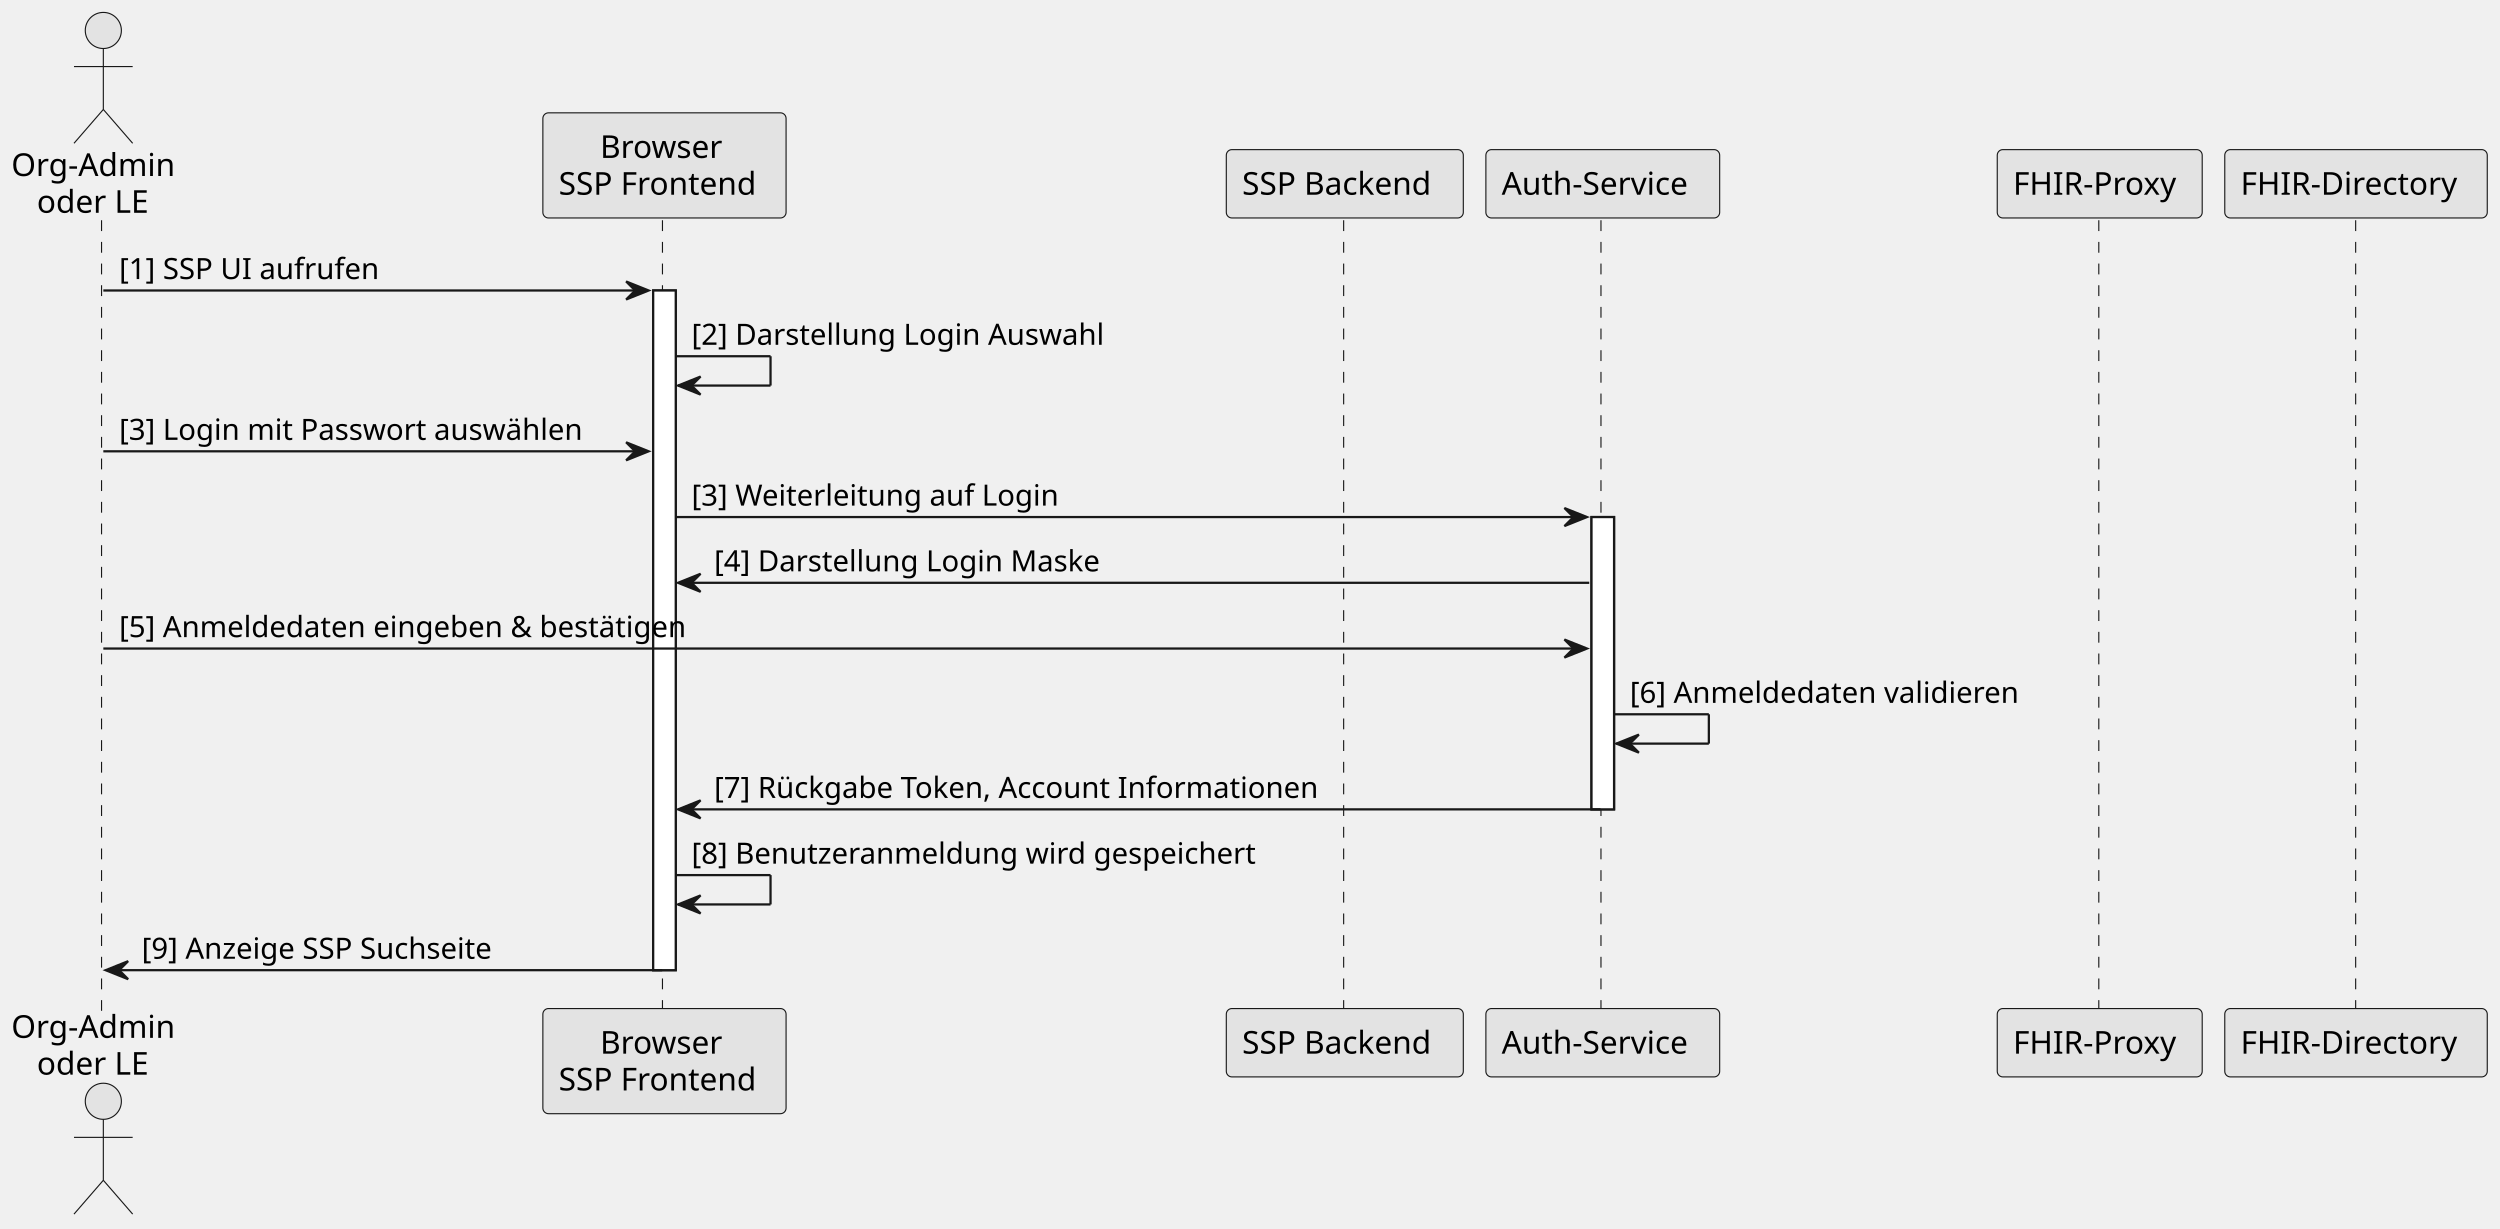
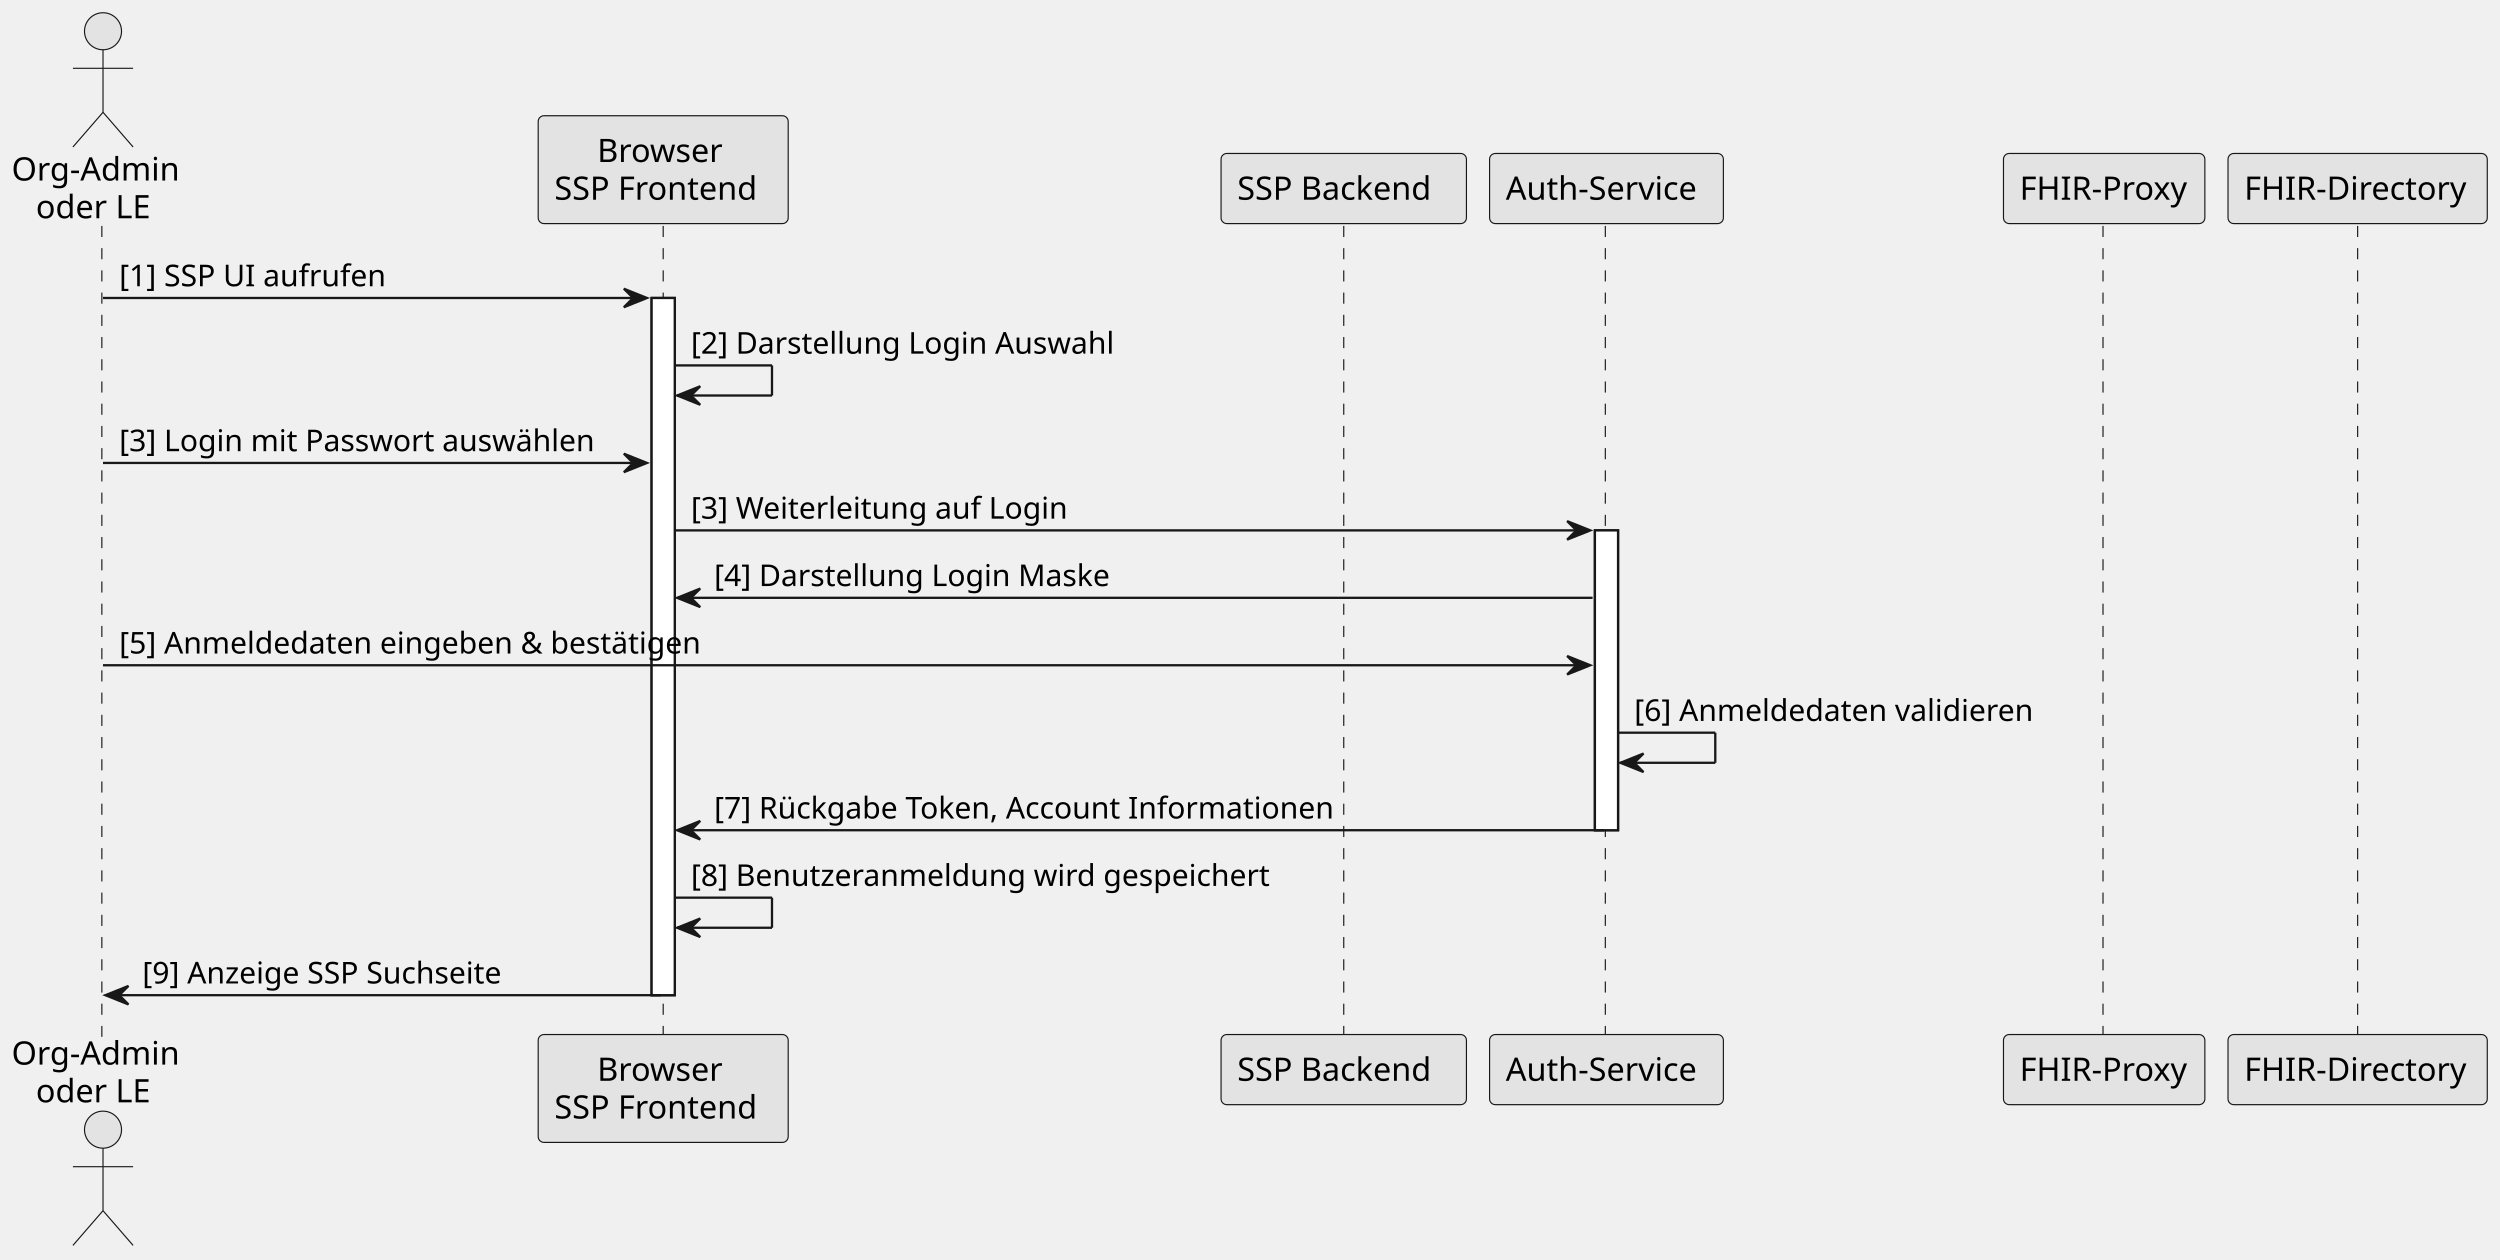
- <svg xmlns="http://www.w3.org/2000/svg" contentStyleType="text/css" data-diagram-type="SEQUENCE" height="567.708px" preserveAspectRatio="none" style="width:1154px;height:567px;background:#FFFFFF;" version="1.1" viewBox="0 0 1154 567" width="1154.167px" zoomAndPan="magnify">
+ <svg xmlns="http://www.w3.org/2000/svg" contentStyleType="text/css" height="567.708px" preserveAspectRatio="none" style="width:1125px;height:567px;background:#FFFFFF;" version="1.1" viewBox="0 0 1125 567" width="1125px" zoomAndPan="magnify">
  <defs />
  <g>
-     <g>
-       <rect fill="#FFFFFF" height="313.745" style="stroke:#181818;stroke-width:1.042;" width="10.417" x="301.51" y="134.09" />
-     </g>
-     <g>
-       <rect fill="#FFFFFF" height="134.928" style="stroke:#181818;stroke-width:1.042;" width="10.417" x="734.635" y="238.672" />
-     </g>
-     <g>
-       <rect fill="#000000" fill-opacity="0" height="364.925" width="8.333" x="43.53" y="101.66" />
-       <line style="stroke:#181818;stroke-width:0.521;stroke-dasharray:5.0,5.0;" x1="46.875" x2="46.875" y1="101.66" y2="466.585" />
-     </g>
-     <g>
-       <rect fill="#000000" fill-opacity="0" height="364.925" width="8.333" x="302.552" y="101.66" />
-       <line style="stroke:#181818;stroke-width:0.521;stroke-dasharray:5.0,5.0;" x1="305.794" x2="305.794" y1="101.66" y2="466.585" />
-     </g>
-     <g>
-       <rect fill="#000000" fill-opacity="0" height="364.925" width="8.333" x="616.597" y="101.66" />
-       <line style="stroke:#181818;stroke-width:0.521;stroke-dasharray:5.0,5.0;" x1="620.229" x2="620.229" y1="101.66" y2="466.585" />
-     </g>
-     <g>
-       <rect fill="#000000" fill-opacity="0" height="364.925" width="8.333" x="735.677" y="101.66" />
-       <line style="stroke:#181818;stroke-width:0.521;stroke-dasharray:5.0,5.0;" x1="739.008" x2="739.008" y1="101.66" y2="466.585" />
-     </g>
-     <g>
-       <rect fill="#000000" fill-opacity="0" height="364.925" width="8.333" x="965.067" y="101.66" />
-       <line style="stroke:#181818;stroke-width:0.521;stroke-dasharray:5.0,5.0;" x1="968.806" x2="968.806" y1="101.66" y2="466.585" />
-     </g>
-     <g>
-       <rect fill="#000000" fill-opacity="0" height="364.925" width="8.333" x="1083.371" y="101.66" />
-       <line style="stroke:#181818;stroke-width:0.521;stroke-dasharray:5.0,5.0;" x1="1087.371" x2="1087.371" y1="101.66" y2="466.585" />
-     </g>
-     <g class="participant participant-head" data-participant="o">
-       <text fill="#000000" font-family="sans-serif" font-size="14.583" lengthAdjust="spacing" textLength="78.727" x="5.208" y="81.245">Org-Admin</text>
-       <text fill="#000000" font-family="sans-serif" font-size="14.583" lengthAdjust="spacing" textLength="55.122" x="17.011" y="98.221">oder LE</text>
-       <ellipse cx="47.697" cy="14.062" fill="#E3E3E3" rx="8.333" ry="8.333" style="stroke:#181818;stroke-width:0.521;" />
-       <path d="M47.697,22.396 L47.697,50.521 M34.155,30.729 L61.239,30.729 M47.697,50.521 L34.155,66.146 M47.697,50.521 L61.239,66.146" fill="none" style="stroke:#181818;stroke-width:0.521;" />
-     </g>
-     <g class="participant participant-tail" data-participant="o">
-       <text fill="#000000" font-family="sans-serif" font-size="14.583" lengthAdjust="spacing" textLength="78.727" x="5.208" y="479.08">Org-Admin</text>
-       <text fill="#000000" font-family="sans-serif" font-size="14.583" lengthAdjust="spacing" textLength="55.122" x="17.011" y="496.056">oder LE</text>
-       <ellipse cx="47.697" cy="508.35" fill="#E3E3E3" rx="8.333" ry="8.333" style="stroke:#181818;stroke-width:0.521;" />
-       <path d="M47.697,516.683 L47.697,544.808 M34.155,525.016 L61.239,525.016 M47.697,544.808 L34.155,560.433 M47.697,544.808 L61.239,560.433" fill="none" style="stroke:#181818;stroke-width:0.521;" />
-     </g>
-     <g class="participant participant-head" data-participant="cl">
-       <rect fill="#E3E3E3" height="48.535" rx="2.604" ry="2.604" style="stroke:#181818;stroke-width:0.521;" width="112.266" x="250.585" y="52.083" />
-       <text fill="#000000" font-family="sans-serif" font-size="14.583" lengthAdjust="spacing" textLength="59.416" x="277.011" y="72.912">Browser</text>
-       <text fill="#000000" font-family="sans-serif" font-size="14.583" lengthAdjust="spacing" textLength="97.683" x="257.877" y="89.888">SSP Frontend</text>
-     </g>
-     <g class="participant participant-tail" data-participant="cl">
-       <rect fill="#E3E3E3" height="48.535" rx="2.604" ry="2.604" style="stroke:#181818;stroke-width:0.521;" width="112.266" x="250.585" y="465.544" />
-       <text fill="#000000" font-family="sans-serif" font-size="14.583" lengthAdjust="spacing" textLength="59.416" x="277.011" y="486.372">Browser</text>
-       <text fill="#000000" font-family="sans-serif" font-size="14.583" lengthAdjust="spacing" textLength="97.683" x="257.877" y="503.348">SSP Frontend</text>
-     </g>
-     <g class="participant participant-head" data-participant="be">
-       <rect fill="#E3E3E3" height="31.559" rx="2.604" ry="2.604" style="stroke:#181818;stroke-width:0.521;" width="109.403" x="566.062" y="69.059" />
-       <text fill="#000000" font-family="sans-serif" font-size="14.583" lengthAdjust="spacing" textLength="94.82" x="573.354" y="89.888">SSP Backend</text>
-     </g>
-     <g class="participant participant-tail" data-participant="be">
-       <rect fill="#E3E3E3" height="31.559" rx="2.604" ry="2.604" style="stroke:#181818;stroke-width:0.521;" width="109.403" x="566.062" y="465.544" />
-       <text fill="#000000" font-family="sans-serif" font-size="14.583" lengthAdjust="spacing" textLength="94.82" x="573.354" y="486.372">SSP Backend</text>
-     </g>
-     <g class="participant participant-head" data-participant="au">
-       <rect fill="#E3E3E3" height="31.559" rx="2.604" ry="2.604" style="stroke:#181818;stroke-width:0.521;" width="107.922" x="685.883" y="69.059" />
-       <text fill="#000000" font-family="sans-serif" font-size="14.583" lengthAdjust="spacing" textLength="93.339" x="693.174" y="89.888">Auth-Service</text>
-     </g>
-     <g class="participant participant-tail" data-participant="au">
-       <rect fill="#E3E3E3" height="31.559" rx="2.604" ry="2.604" style="stroke:#181818;stroke-width:0.521;" width="107.922" x="685.883" y="465.544" />
-       <text fill="#000000" font-family="sans-serif" font-size="14.583" lengthAdjust="spacing" textLength="93.339" x="693.174" y="486.372">Auth-Service</text>
-     </g>
-     <g class="participant participant-head" data-participant="fp">
-       <rect fill="#E3E3E3" height="31.559" rx="2.604" ry="2.604" style="stroke:#181818;stroke-width:0.521;" width="94.606" x="921.931" y="69.059" />
-       <text fill="#000000" font-family="sans-serif" font-size="14.583" lengthAdjust="spacing" textLength="80.023" x="929.223" y="89.888">FHIR-Proxy</text>
-     </g>
-     <g class="participant participant-tail" data-participant="fp">
-       <rect fill="#E3E3E3" height="31.559" rx="2.604" ry="2.604" style="stroke:#181818;stroke-width:0.521;" width="94.606" x="921.931" y="465.544" />
-       <text fill="#000000" font-family="sans-serif" font-size="14.583" lengthAdjust="spacing" textLength="80.023" x="929.223" y="486.372">FHIR-Proxy</text>
-     </g>
-     <g class="participant participant-head" data-participant="fd">
-       <rect fill="#E3E3E3" height="31.559" rx="2.604" ry="2.604" style="stroke:#181818;stroke-width:0.521;" width="121.167" x="1026.954" y="69.059" />
-       <text fill="#000000" font-family="sans-serif" font-size="14.583" lengthAdjust="spacing" textLength="106.584" x="1034.246" y="89.888">FHIR-Directory</text>
-     </g>
-     <g class="participant participant-tail" data-participant="fd">
-       <rect fill="#E3E3E3" height="31.559" rx="2.604" ry="2.604" style="stroke:#181818;stroke-width:0.521;" width="121.167" x="1026.954" y="465.544" />
-       <text fill="#000000" font-family="sans-serif" font-size="14.583" lengthAdjust="spacing" textLength="106.584" x="1034.246" y="486.372">FHIR-Directory</text>
-     </g>
-     <g>
-       <rect fill="#FFFFFF" height="313.745" style="stroke:#181818;stroke-width:1.042;" width="10.417" x="301.51" y="134.09" />
-     </g>
-     <g>
-       <rect fill="#FFFFFF" height="134.928" style="stroke:#181818;stroke-width:1.042;" width="10.417" x="734.635" y="238.672" />
-     </g>
-     <g class="message" data-participant-1="o" data-participant-2="cl">
-       <polygon fill="#181818" points="289.01,129.923,299.427,134.09,289.01,138.257,293.177,134.09" style="stroke:#181818;stroke-width:1.042;" />
-       <line style="stroke:#181818;stroke-width:1.042;" x1="47.697" x2="295.26" y1="134.09" y2="134.09" />
-       <text fill="#000000" font-family="sans-serif" font-size="13.542" lengthAdjust="spacing" textLength="128.838" x="54.989" y="128.813">[1] SSP UI aufrufen</text>
-     </g>
-     <g class="message" data-participant-1="cl" data-participant-2="cl">
-       <line style="stroke:#181818;stroke-width:1.042;" x1="311.927" x2="355.677" y1="164.437" y2="164.437" />
-       <line style="stroke:#181818;stroke-width:1.042;" x1="355.677" x2="355.677" y1="164.437" y2="177.978" />
-       <line style="stroke:#181818;stroke-width:1.042;" x1="312.968" x2="355.677" y1="177.978" y2="177.978" />
-       <polygon fill="#181818" points="323.385,173.812,312.968,177.978,323.385,182.145,319.218,177.978" style="stroke:#181818;stroke-width:1.042;" />
-       <text fill="#000000" font-family="sans-serif" font-size="13.542" lengthAdjust="spacing" textLength="203.76" x="319.218" y="159.16">[2] Darstellung Login Auswahl</text>
-     </g>
-     <g class="message" data-participant-1="o" data-participant-2="cl">
-       <polygon fill="#181818" points="289.01,204.159,299.427,208.325,289.01,212.492,293.177,208.325" style="stroke:#181818;stroke-width:1.042;" />
-       <line style="stroke:#181818;stroke-width:1.042;" x1="47.697" x2="295.26" y1="208.325" y2="208.325" />
-       <text fill="#000000" font-family="sans-serif" font-size="13.542" lengthAdjust="spacing" textLength="228.813" x="54.989" y="203.048">[3] Login mit Passwort auswählen</text>
-     </g>
-     <g class="message" data-participant-1="cl" data-participant-2="au">
-       <polygon fill="#181818" points="722.135,234.505,732.552,238.672,722.135,242.839,726.302,238.672" style="stroke:#181818;stroke-width:1.042;" />
-       <line style="stroke:#181818;stroke-width:1.042;" x1="311.927" x2="728.385" y1="238.672" y2="238.672" />
-       <text fill="#000000" font-family="sans-serif" font-size="13.542" lengthAdjust="spacing" textLength="182.131" x="319.218" y="233.395">[3] Weiterleitung auf Login</text>
-     </g>
-     <g class="message" data-participant-1="au" data-participant-2="cl">
-       <polygon fill="#181818" points="323.385,264.852,312.968,269.019,323.385,273.185,319.218,269.019" style="stroke:#181818;stroke-width:1.042;" />
-       <line style="stroke:#181818;stroke-width:1.042;" x1="317.135" x2="733.594" y1="269.019" y2="269.019" />
-       <text fill="#000000" font-family="sans-serif" font-size="13.542" lengthAdjust="spacing" textLength="190.35" x="329.635" y="263.742">[4] Darstellung Login Maske</text>
-     </g>
-     <g class="message" data-participant-1="o" data-participant-2="au">
-       <polygon fill="#181818" points="722.135,295.199,732.552,299.365,722.135,303.532,726.302,299.365" style="stroke:#181818;stroke-width:1.042;" />
-       <line style="stroke:#181818;stroke-width:1.042;" x1="47.697" x2="728.385" y1="299.365" y2="299.365" />
-       <text fill="#000000" font-family="sans-serif" font-size="13.542" lengthAdjust="spacing" textLength="281.419" x="54.989" y="294.088">[5] Anmeldedaten eingeben &amp; bestätigen</text>
-     </g>
-     <g class="message" data-participant-1="au" data-participant-2="au">
-       <line style="stroke:#181818;stroke-width:1.042;" x1="745.052" x2="788.802" y1="329.712" y2="329.712" />
-       <line style="stroke:#181818;stroke-width:1.042;" x1="788.802" x2="788.802" y1="329.712" y2="343.254" />
-       <line style="stroke:#181818;stroke-width:1.042;" x1="746.094" x2="788.802" y1="343.254" y2="343.254" />
-       <polygon fill="#181818" points="756.51,339.087,746.094,343.254,756.51,347.42,752.344,343.254" style="stroke:#181818;stroke-width:1.042;" />
-       <text fill="#000000" font-family="sans-serif" font-size="13.542" lengthAdjust="spacing" textLength="193.974" x="752.344" y="324.435">[6] Anmeldedaten validieren</text>
-     </g>
-     <g class="message" data-participant-1="au" data-participant-2="cl">
-       <polygon fill="#181818" points="323.385,369.434,312.968,373.6,323.385,377.767,319.218,373.6" style="stroke:#181818;stroke-width:1.042;" />
-       <line style="stroke:#181818;stroke-width:1.042;" x1="317.135" x2="738.802" y1="373.6" y2="373.6" />
-       <text fill="#000000" font-family="sans-serif" font-size="13.542" lengthAdjust="spacing" textLength="299.57" x="329.635" y="368.323">[7] Rückgabe Token, Account Informationen</text>
-     </g>
-     <g class="message" data-participant-1="cl" data-participant-2="cl">
-       <line style="stroke:#181818;stroke-width:1.042;" x1="311.927" x2="355.677" y1="403.947" y2="403.947" />
-       <line style="stroke:#181818;stroke-width:1.042;" x1="355.677" x2="355.677" y1="403.947" y2="417.489" />
-       <line style="stroke:#181818;stroke-width:1.042;" x1="312.968" x2="355.677" y1="417.489" y2="417.489" />
-       <polygon fill="#181818" points="323.385,413.322,312.968,417.489,323.385,421.655,319.218,417.489" style="stroke:#181818;stroke-width:1.042;" />
-       <text fill="#000000" font-family="sans-serif" font-size="13.542" lengthAdjust="spacing" textLength="278.629" x="319.218" y="398.67">[8] Benutzeranmeldung wird gespeichert</text>
-     </g>
-     <g class="message" data-participant-1="cl" data-participant-2="o">
-       <polygon fill="#181818" points="59.155,443.669,48.739,447.835,59.155,452.002,54.989,447.835" style="stroke:#181818;stroke-width:1.042;" />
-       <line style="stroke:#181818;stroke-width:1.042;" x1="52.905" x2="305.677" y1="447.835" y2="447.835" />
-       <text fill="#000000" font-family="sans-serif" font-size="13.542" lengthAdjust="spacing" textLength="177.424" x="65.405" y="442.558">[9] Anzeige SSP Suchseite</text>
-     </g>
+     <rect fill="#FFFFFF" height="313.745" style="stroke:#181818;stroke-width:1.042;" width="10.417" x="293.229" y="134.09" />
+     <rect fill="#FFFFFF" height="134.928" style="stroke:#181818;stroke-width:1.042;" width="10.417" x="717.708" y="238.672" />
+     <line style="stroke:#181818;stroke-width:0.521;stroke-dasharray:5.0,5.0;" x1="45.833" x2="45.833" y1="101.66" y2="466.585" />
+     <line style="stroke:#181818;stroke-width:0.521;stroke-dasharray:5.0,5.0;" x1="298.438" x2="298.438" y1="101.66" y2="466.585" />
+     <line style="stroke:#181818;stroke-width:0.521;stroke-dasharray:5.0,5.0;" x1="604.688" x2="604.688" y1="101.66" y2="466.585" />
+     <line style="stroke:#181818;stroke-width:0.521;stroke-dasharray:5.0,5.0;" x1="722.396" x2="722.396" y1="101.66" y2="466.585" />
+     <line style="stroke:#181818;stroke-width:0.521;stroke-dasharray:5.0,5.0;" x1="946.354" x2="946.354" y1="101.66" y2="466.585" />
+     <line style="stroke:#181818;stroke-width:0.521;stroke-dasharray:5.0,5.0;" x1="1060.938" x2="1060.938" y1="101.66" y2="466.585" />
+     <text fill="#000000" font-family="sans-serif" font-size="14.583" lengthAdjust="spacing" textLength="76.042" x="5.208" y="81.245">Org-Admin</text>
+     <text fill="#000000" font-family="sans-serif" font-size="14.583" lengthAdjust="spacing" textLength="54.167" x="16.146" y="98.221">oder LE</text>
+     <ellipse cx="46.354" cy="14.062" fill="#E3E3E3" rx="8.333" ry="8.333" style="stroke:#181818;stroke-width:0.521;" />
+     <path d="M46.354,22.396 L46.354,50.521 M32.812,30.729 L59.896,30.729 M46.354,50.521 L32.812,66.146 M46.354,50.521 L59.896,66.146 " fill="none" style="stroke:#181818;stroke-width:0.521;" />
+     <text fill="#000000" font-family="sans-serif" font-size="14.583" lengthAdjust="spacing" textLength="76.042" x="5.208" y="479.08">Org-Admin</text>
+     <text fill="#000000" font-family="sans-serif" font-size="14.583" lengthAdjust="spacing" textLength="54.167" x="16.146" y="496.056">oder LE</text>
+     <ellipse cx="46.354" cy="508.35" fill="#E3E3E3" rx="8.333" ry="8.333" style="stroke:#181818;stroke-width:0.521;" />
+     <path d="M46.354,516.683 L46.354,544.808 M32.812,525.016 L59.896,525.016 M46.354,544.808 L32.812,560.433 M46.354,544.808 L59.896,560.433 " fill="none" style="stroke:#181818;stroke-width:0.521;" />
+     <rect fill="#E3E3E3" height="48.535" rx="2.604" ry="2.604" style="stroke:#181818;stroke-width:0.521;" width="112.5" x="242.188" y="52.083" />
+     <text fill="#000000" font-family="sans-serif" font-size="14.583" lengthAdjust="spacing" textLength="59.375" x="268.75" y="72.912">Browser</text>
+     <text fill="#000000" font-family="sans-serif" font-size="14.583" lengthAdjust="spacing" textLength="97.917" x="249.479" y="89.888">SSP Frontend</text>
+     <rect fill="#E3E3E3" height="48.535" rx="2.604" ry="2.604" style="stroke:#181818;stroke-width:0.521;" width="112.5" x="242.188" y="465.544" />
+     <text fill="#000000" font-family="sans-serif" font-size="14.583" lengthAdjust="spacing" textLength="59.375" x="268.75" y="486.372">Browser</text>
+     <text fill="#000000" font-family="sans-serif" font-size="14.583" lengthAdjust="spacing" textLength="97.917" x="249.479" y="503.348">SSP Frontend</text>
+     <rect fill="#E3E3E3" height="31.559" rx="2.604" ry="2.604" style="stroke:#181818;stroke-width:0.521;" width="110.417" x="549.479" y="69.059" />
+     <text fill="#000000" font-family="sans-serif" font-size="14.583" lengthAdjust="spacing" textLength="95.833" x="556.771" y="89.888">SSP Backend</text>
+     <rect fill="#E3E3E3" height="31.559" rx="2.604" ry="2.604" style="stroke:#181818;stroke-width:0.521;" width="110.417" x="549.479" y="465.544" />
+     <text fill="#000000" font-family="sans-serif" font-size="14.583" lengthAdjust="spacing" textLength="95.833" x="556.771" y="486.372">SSP Backend</text>
+     <rect fill="#E3E3E3" height="31.559" rx="2.604" ry="2.604" style="stroke:#181818;stroke-width:0.521;" width="105.208" x="670.312" y="69.059" />
+     <text fill="#000000" font-family="sans-serif" font-size="14.583" lengthAdjust="spacing" textLength="90.625" x="677.604" y="89.888">Auth-Service</text>
+     <rect fill="#E3E3E3" height="31.559" rx="2.604" ry="2.604" style="stroke:#181818;stroke-width:0.521;" width="105.208" x="670.312" y="465.544" />
+     <text fill="#000000" font-family="sans-serif" font-size="14.583" lengthAdjust="spacing" textLength="90.625" x="677.604" y="486.372">Auth-Service</text>
+     <rect fill="#E3E3E3" height="31.559" rx="2.604" ry="2.604" style="stroke:#181818;stroke-width:0.521;" width="90.625" x="901.562" y="69.059" />
+     <text fill="#000000" font-family="sans-serif" font-size="14.583" lengthAdjust="spacing" textLength="76.042" x="908.854" y="89.888">FHIR-Proxy</text>
+     <rect fill="#E3E3E3" height="31.559" rx="2.604" ry="2.604" style="stroke:#181818;stroke-width:0.521;" width="90.625" x="901.562" y="465.544" />
+     <text fill="#000000" font-family="sans-serif" font-size="14.583" lengthAdjust="spacing" textLength="76.042" x="908.854" y="486.372">FHIR-Proxy</text>
+     <rect fill="#E3E3E3" height="31.559" rx="2.604" ry="2.604" style="stroke:#181818;stroke-width:0.521;" width="116.667" x="1002.604" y="69.059" />
+     <text fill="#000000" font-family="sans-serif" font-size="14.583" lengthAdjust="spacing" textLength="102.083" x="1009.896" y="89.888">FHIR-Directory</text>
+     <rect fill="#E3E3E3" height="31.559" rx="2.604" ry="2.604" style="stroke:#181818;stroke-width:0.521;" width="116.667" x="1002.604" y="465.544" />
+     <text fill="#000000" font-family="sans-serif" font-size="14.583" lengthAdjust="spacing" textLength="102.083" x="1009.896" y="486.372">FHIR-Directory</text>
+     <rect fill="#FFFFFF" height="313.745" style="stroke:#181818;stroke-width:1.042;" width="10.417" x="293.229" y="134.09" />
+     <rect fill="#FFFFFF" height="134.928" style="stroke:#181818;stroke-width:1.042;" width="10.417" x="717.708" y="238.672" />
+     <polygon fill="#181818" points="280.729,129.923,291.146,134.09,280.729,138.257,284.896,134.09" style="stroke:#181818;stroke-width:1.042;" />
+     <line style="stroke:#181818;stroke-width:1.042;" x1="46.354" x2="286.979" y1="134.09" y2="134.09" />
+     <text fill="#000000" font-family="sans-serif" font-size="13.542" lengthAdjust="spacing" textLength="127.083" x="53.646" y="128.813">[1] SSP UI aufrufen</text>
+     <line style="stroke:#181818;stroke-width:1.042;" x1="303.646" x2="347.396" y1="164.437" y2="164.437" />
+     <line style="stroke:#181818;stroke-width:1.042;" x1="347.396" x2="347.396" y1="164.437" y2="177.978" />
+     <line style="stroke:#181818;stroke-width:1.042;" x1="304.688" x2="347.396" y1="177.978" y2="177.978" />
+     <polygon fill="#181818" points="315.104,173.812,304.688,177.978,315.104,182.145,310.938,177.978" style="stroke:#181818;stroke-width:1.042;" />
+     <text fill="#000000" font-family="sans-serif" font-size="13.542" lengthAdjust="spacing" textLength="196.875" x="310.938" y="159.16">[2] Darstellung Login Auswahl</text>
+     <polygon fill="#181818" points="280.729,204.159,291.146,208.325,280.729,212.492,284.896,208.325" style="stroke:#181818;stroke-width:1.042;" />
+     <line style="stroke:#181818;stroke-width:1.042;" x1="46.354" x2="286.979" y1="208.325" y2="208.325" />
+     <text fill="#000000" font-family="sans-serif" font-size="13.542" lengthAdjust="spacing" textLength="221.875" x="53.646" y="203.048">[3] Login mit Passwort auswählen</text>
+     <polygon fill="#181818" points="705.208,234.505,715.625,238.672,705.208,242.839,709.375,238.672" style="stroke:#181818;stroke-width:1.042;" />
+     <line style="stroke:#181818;stroke-width:1.042;" x1="303.646" x2="711.458" y1="238.672" y2="238.672" />
+     <text fill="#000000" font-family="sans-serif" font-size="13.542" lengthAdjust="spacing" textLength="173.958" x="310.938" y="233.395">[3] Weiterleitung auf Login</text>
+     <polygon fill="#181818" points="315.104,264.852,304.688,269.019,315.104,273.185,310.938,269.019" style="stroke:#181818;stroke-width:1.042;" />
+     <line style="stroke:#181818;stroke-width:1.042;" x1="308.854" x2="716.667" y1="269.019" y2="269.019" />
+     <text fill="#000000" font-family="sans-serif" font-size="13.542" lengthAdjust="spacing" textLength="185.417" x="321.354" y="263.742">[4] Darstellung Login Maske</text>
+     <polygon fill="#181818" points="705.208,295.199,715.625,299.365,705.208,303.532,709.375,299.365" style="stroke:#181818;stroke-width:1.042;" />
+     <line style="stroke:#181818;stroke-width:1.042;" x1="46.354" x2="711.458" y1="299.365" y2="299.365" />
+     <text fill="#000000" font-family="sans-serif" font-size="13.542" lengthAdjust="spacing" textLength="277.083" x="53.646" y="294.088">[5] Anmeldedaten eingeben &amp; bestätigen</text>
+     <line style="stroke:#181818;stroke-width:1.042;" x1="728.125" x2="771.875" y1="329.712" y2="329.712" />
+     <line style="stroke:#181818;stroke-width:1.042;" x1="771.875" x2="771.875" y1="329.712" y2="343.254" />
+     <line style="stroke:#181818;stroke-width:1.042;" x1="729.167" x2="771.875" y1="343.254" y2="343.254" />
+     <polygon fill="#181818" points="739.583,339.087,729.167,343.254,739.583,347.42,735.417,343.254" style="stroke:#181818;stroke-width:1.042;" />
+     <text fill="#000000" font-family="sans-serif" font-size="13.542" lengthAdjust="spacing" textLength="188.542" x="735.417" y="324.435">[6] Anmeldedaten validieren</text>
+     <polygon fill="#181818" points="315.104,369.434,304.688,373.6,315.104,377.767,310.938,373.6" style="stroke:#181818;stroke-width:1.042;" />
+     <line style="stroke:#181818;stroke-width:1.042;" x1="308.854" x2="721.875" y1="373.6" y2="373.6" />
+     <text fill="#000000" font-family="sans-serif" font-size="13.542" lengthAdjust="spacing" textLength="290.625" x="321.354" y="368.323">[7] Rückgabe Token, Account Informationen</text>
+     <line style="stroke:#181818;stroke-width:1.042;" x1="303.646" x2="347.396" y1="403.947" y2="403.947" />
+     <line style="stroke:#181818;stroke-width:1.042;" x1="347.396" x2="347.396" y1="403.947" y2="417.489" />
+     <line style="stroke:#181818;stroke-width:1.042;" x1="304.688" x2="347.396" y1="417.489" y2="417.489" />
+     <polygon fill="#181818" points="315.104,413.322,304.688,417.489,315.104,421.655,310.938,417.489" style="stroke:#181818;stroke-width:1.042;" />
+     <text fill="#000000" font-family="sans-serif" font-size="13.542" lengthAdjust="spacing" textLength="270.833" x="310.938" y="398.67">[8] Benutzeranmeldung wird gespeichert</text>
+     <polygon fill="#181818" points="57.812,443.669,47.396,447.835,57.812,452.002,53.646,447.835" style="stroke:#181818;stroke-width:1.042;" />
+     <line style="stroke:#181818;stroke-width:1.042;" x1="51.562" x2="297.396" y1="447.835" y2="447.835" />
+     <text fill="#000000" font-family="sans-serif" font-size="13.542" lengthAdjust="spacing" textLength="177.083" x="64.062" y="442.558">[9] Anzeige SSP Suchseite</text>
  </g>
</svg>
